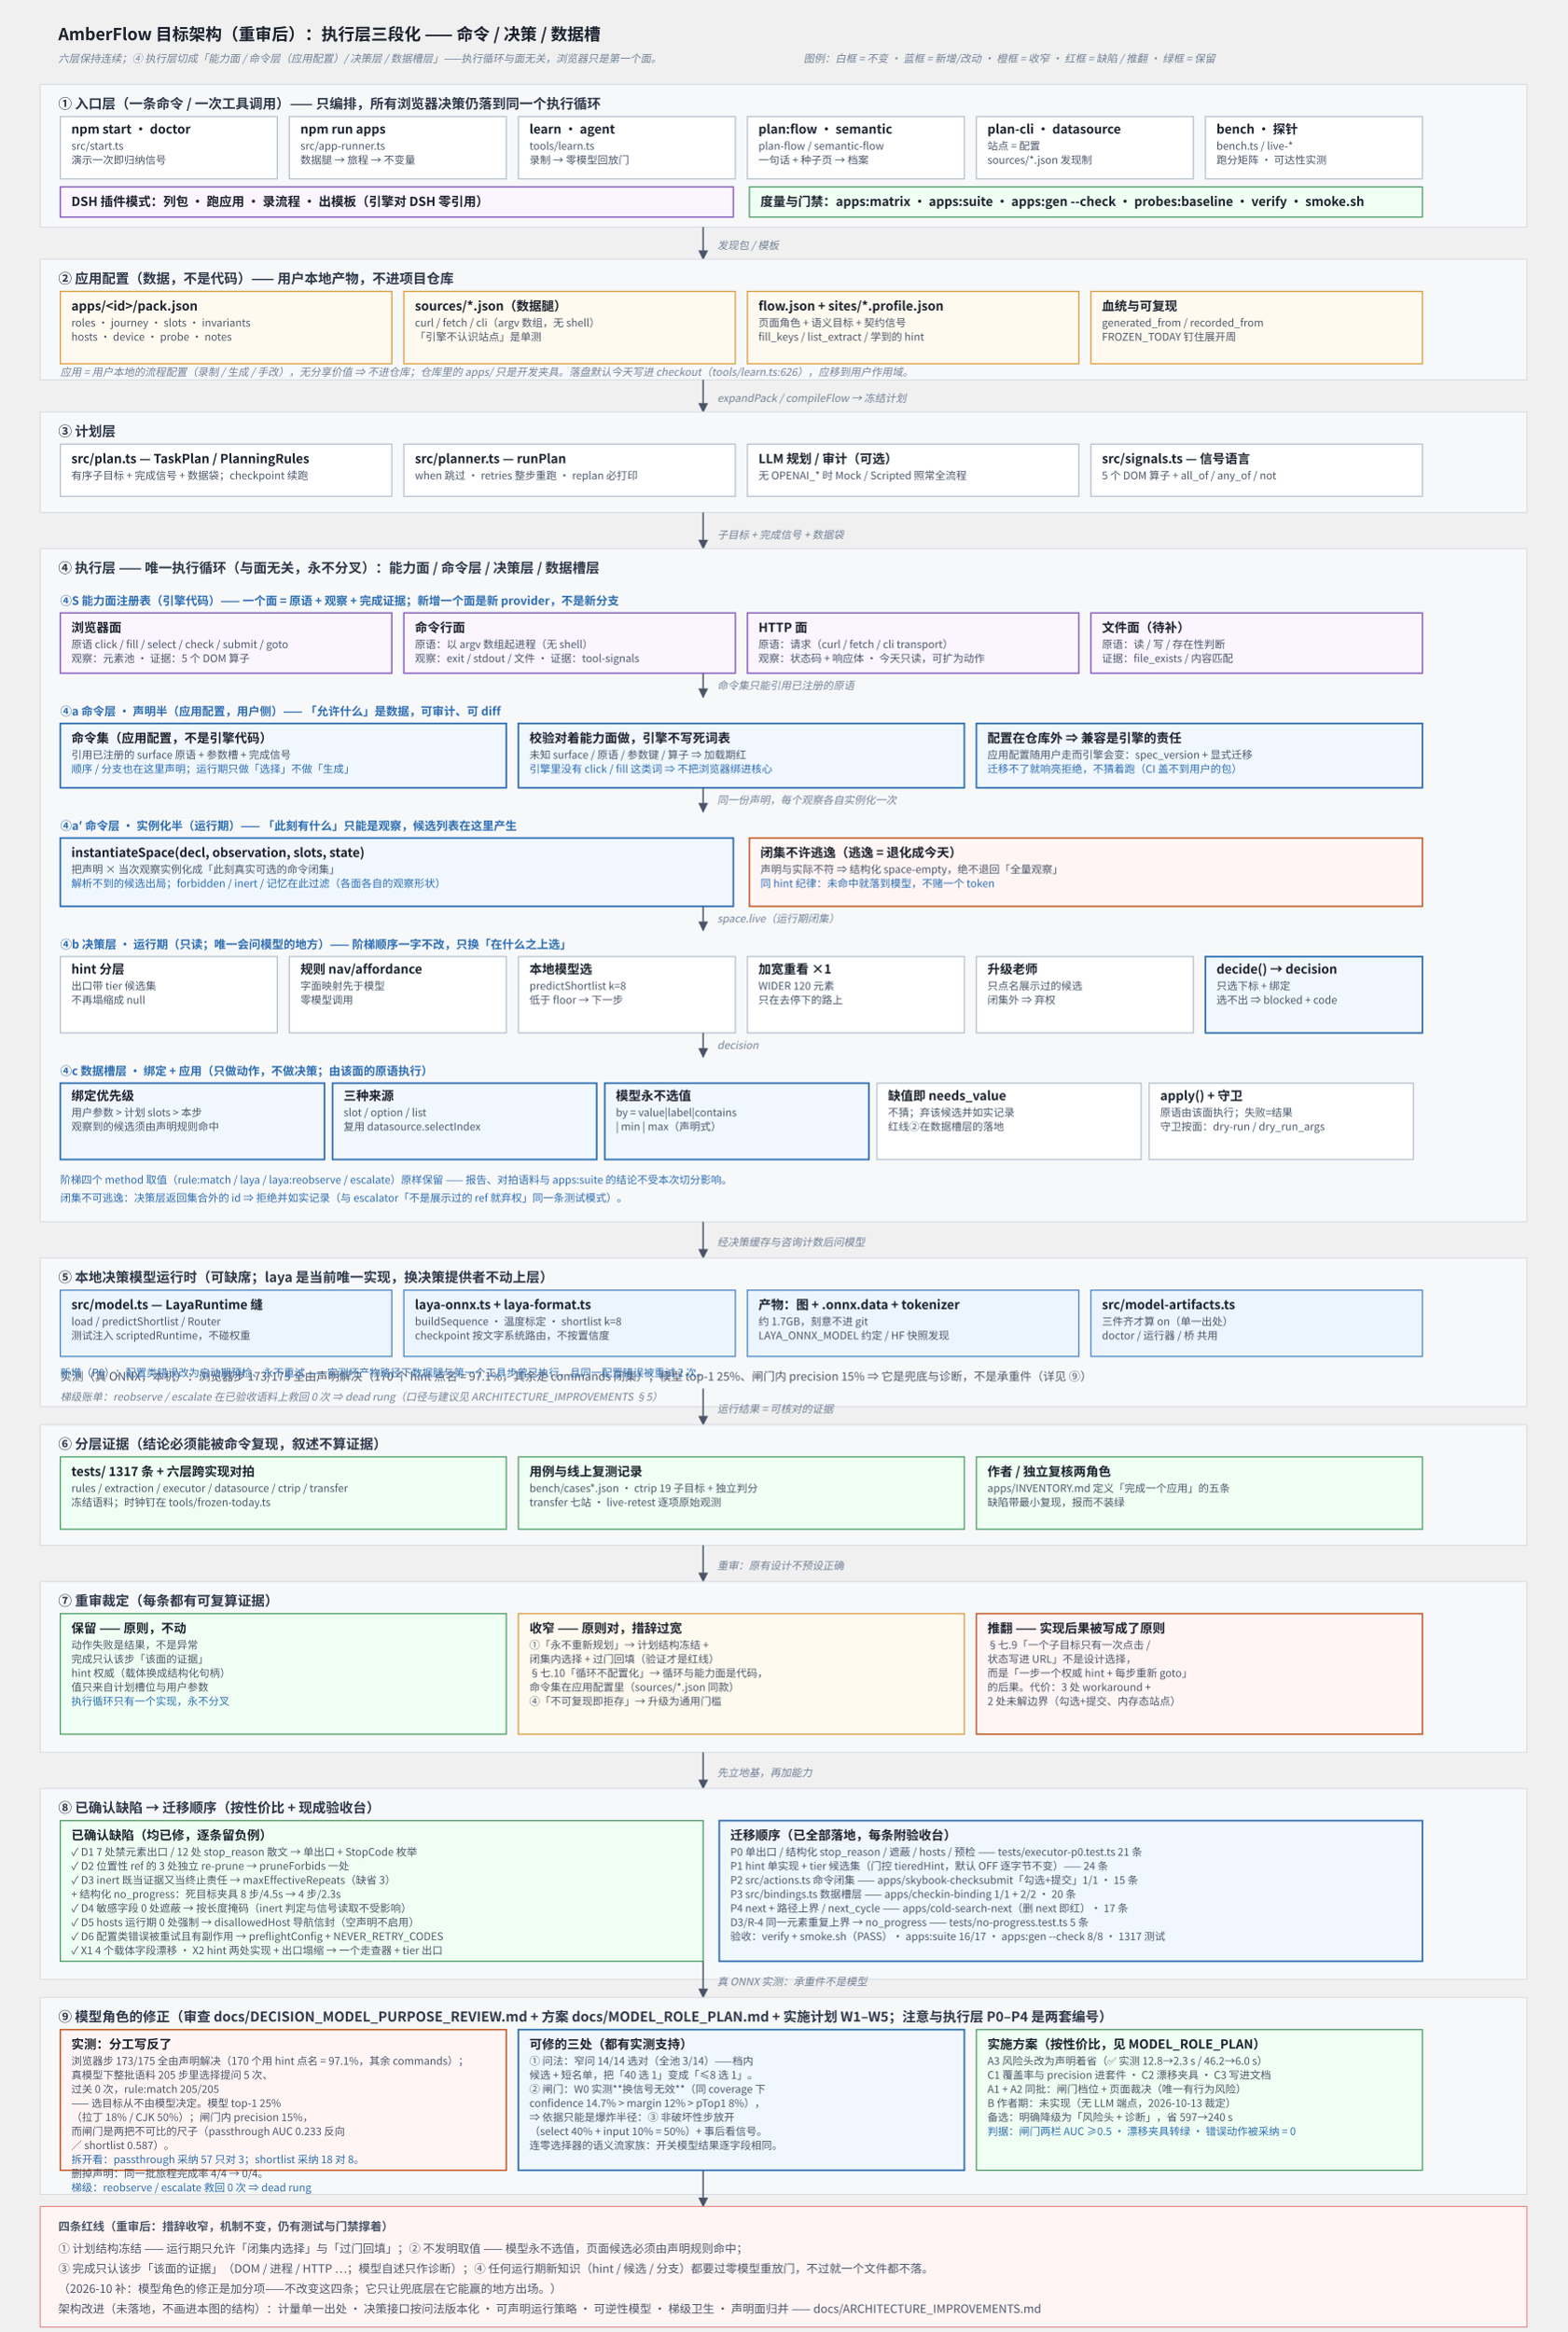
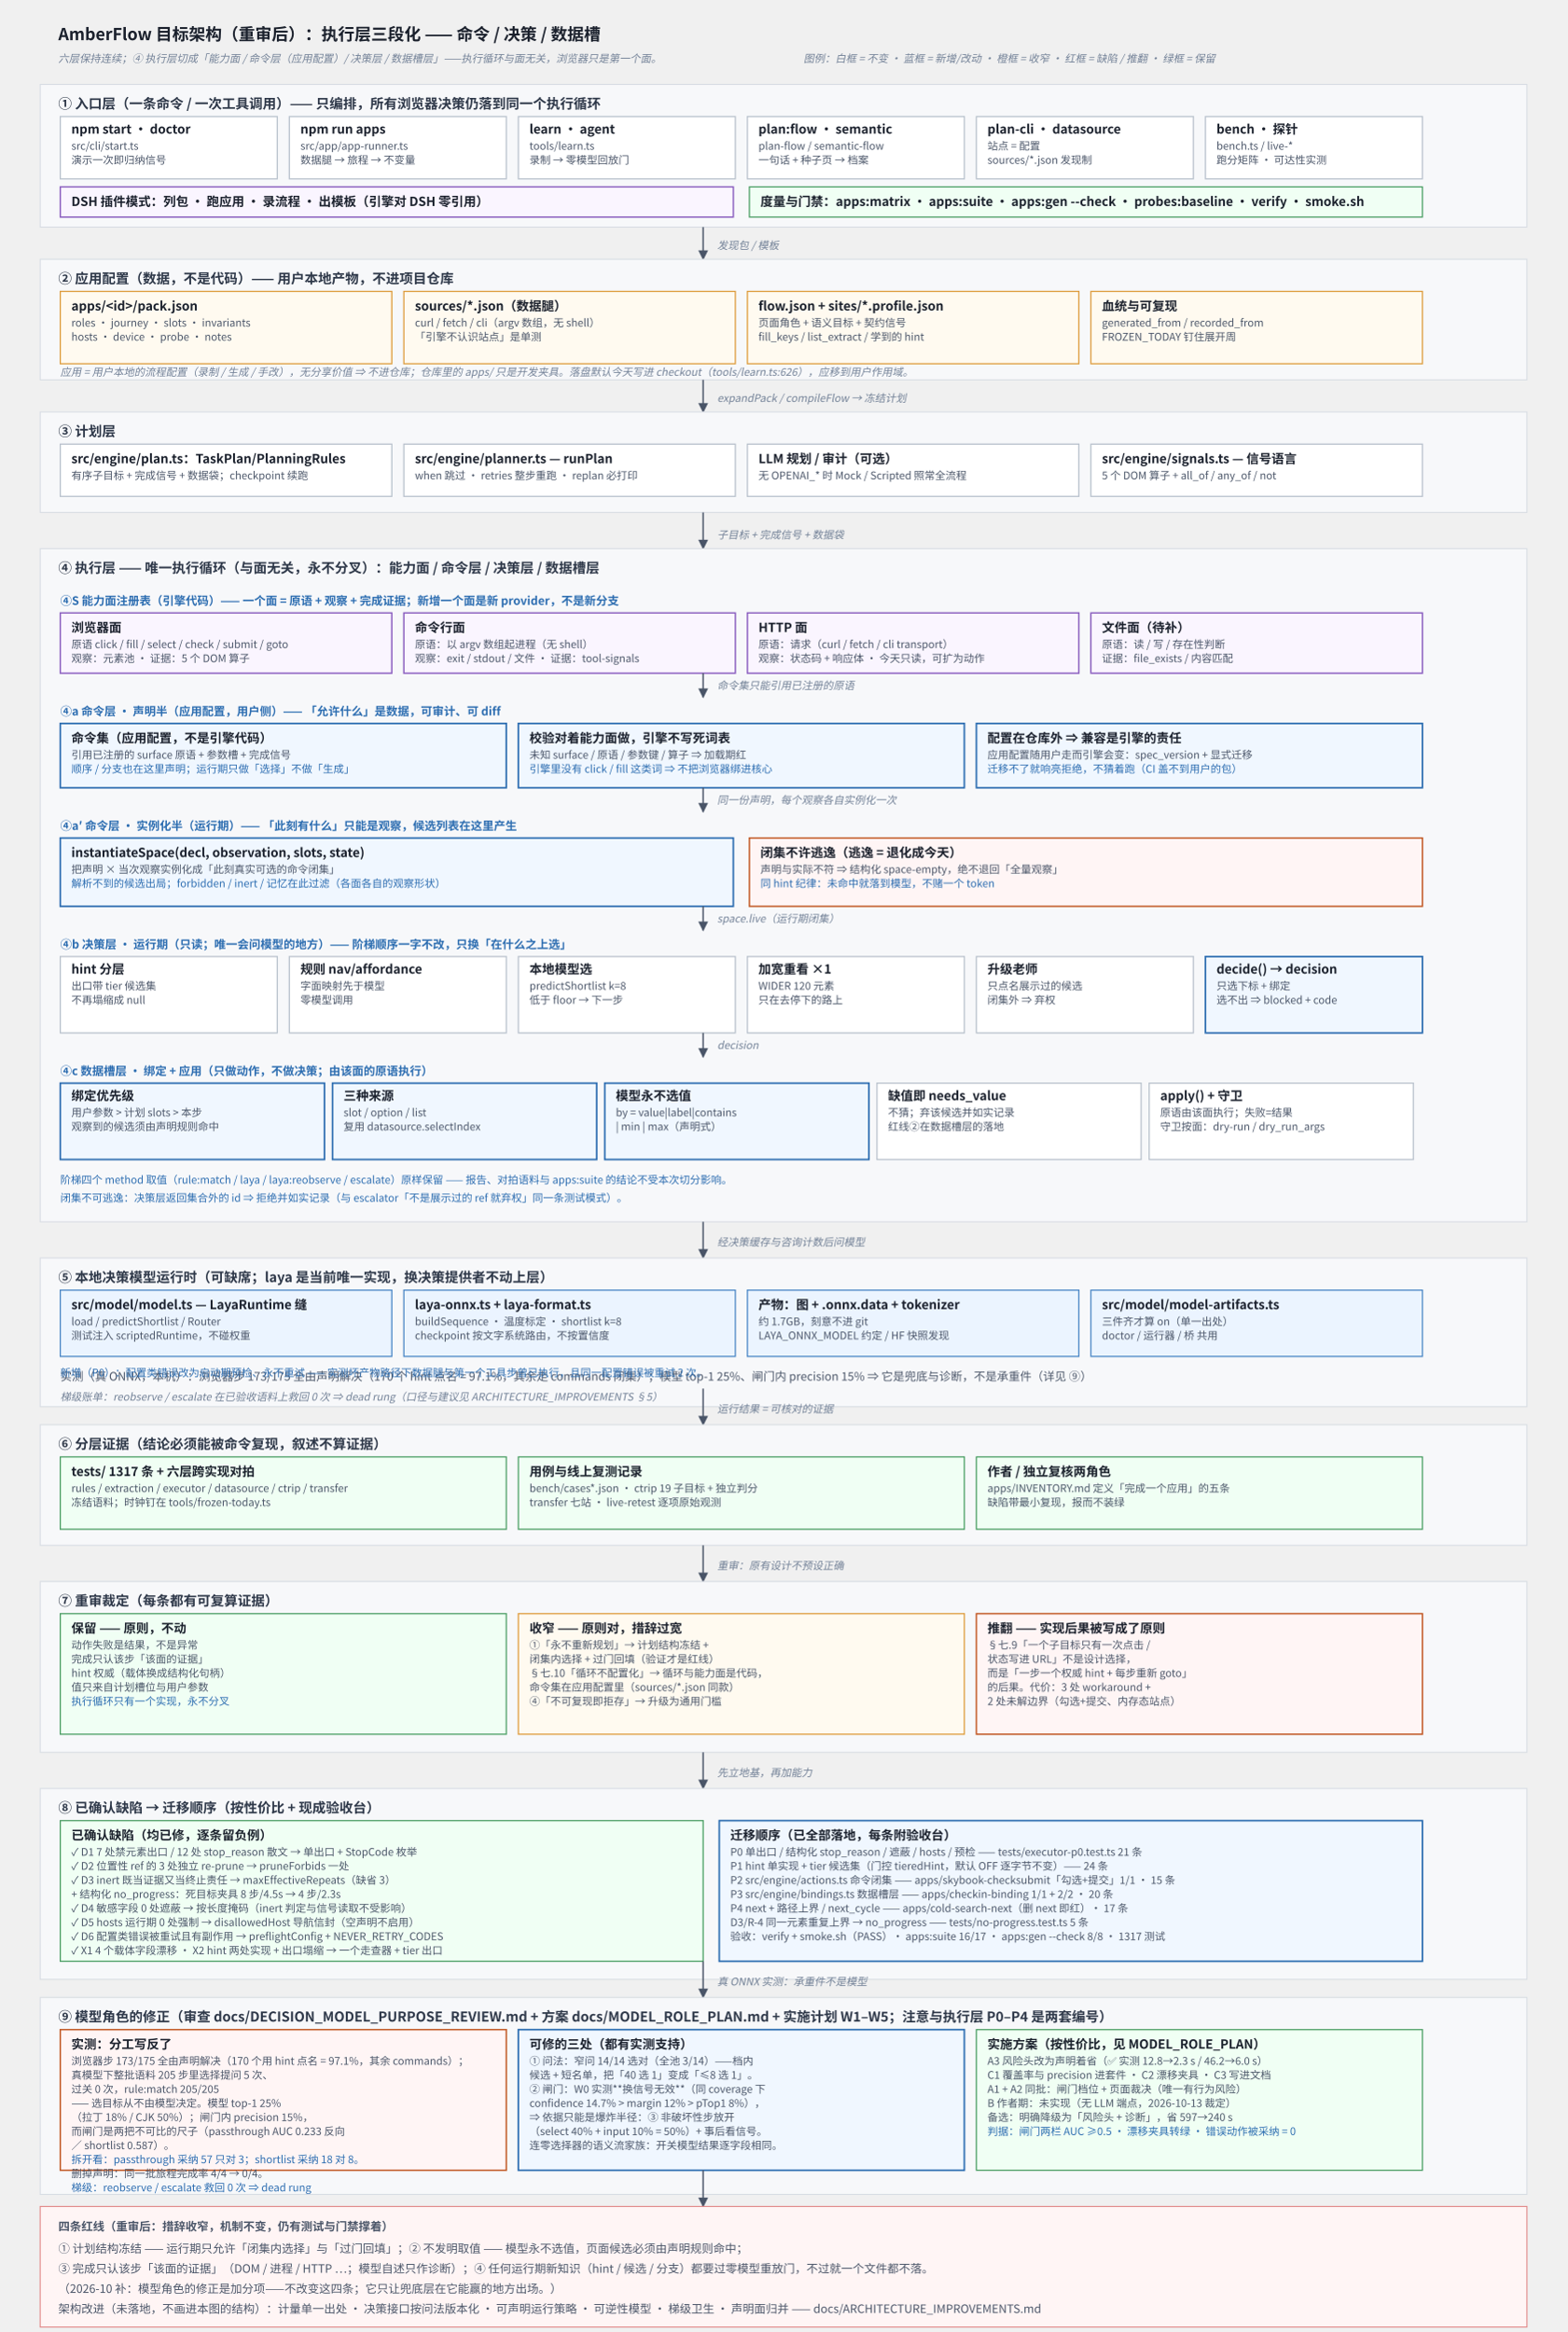
<svg xmlns="http://www.w3.org/2000/svg" width="1560" height="2320" viewBox="0 0 1560 2320" font-family="'PingFang SC','Microsoft YaHei','Noto Sans CJK SC','Source Han Sans CN','Helvetica Neue',Arial,sans-serif">
  <defs>
    <marker id="arr" viewBox="0 0 10 10" refX="9" refY="5" markerWidth="7" markerHeight="7" orient="auto-start-reverse">
      <path d="M0,0 L10,5 L0,10 z" fill="#4a5568" />
    </marker>
    <style>
.band{fill:#f7f8fa;stroke:#d7dce3;stroke-width:1}
.red{fill:#fff5f5;stroke:#e08383}
.lay{fill:#2d3748;font-size:13.5px;font-weight:700}
.title{fill:#1a202c;font-size:16.5px;font-weight:700}
.bx{fill:#fff;stroke:#b8c1cc;stroke-width:1.2}
.bxnew{fill:#f0f7ff;stroke:#2b6cb0;stroke-width:1.6}
.bxred{fill:#fff5f5;stroke:#c05621;stroke-width:1.4}
.bxd{fill:#fffaf0;stroke:#dd9b3b;stroke-width:1.2}
.bxm{fill:#ebf4ff;stroke:#4a86c5;stroke-width:1.2}
.bxe{fill:#f0fff4;stroke:#4a9d63;stroke-width:1.2}
.bxp{fill:#faf5ff;stroke:#8b5fbf;stroke-width:1.4}
.t{fill:#1a202c;font-size:12.5px;font-weight:600}
.s{fill:#4a5568;font-size:10.5px}
.sm{fill:#2b6cb0;font-size:10.5px}
.sub{fill:#2b6cb0;font-size:11.5px;font-weight:700}
.ln{stroke:#4a5568;stroke-width:1.4;fill:none}
.lbl{fill:#718096;font-size:10.5px;font-style:italic}
.foot{fill:#4a5568;font-size:11.5px}
</style>
  </defs>
  <text x="58" y="40" class="title">AmberFlow 目标架构（重审后）：执行层三段化 —— 命令 / 决策 / 数据槽</text>
  <text x="58" y="62" class="lbl">六层保持连续；④ 执行层切成「能力面 / 命令层（应用配置）/ 决策层 / 数据槽层」——执行循环与面无关，浏览器只是第一个面。</text>
  <text x="800" y="62" class="lbl">图例：白框 = 不变 · 蓝框 = 新增/改动 · 橙框 = 收窄 · 红框 = 缺陷 / 推翻 · 绿框 = 保留</text>
  <rect x="40" y="84" width="1480" height="142" class="band" />
  <text x="58" y="108" class="lay">① 入口层（一条命令 / 一次工具调用）—— 只编排，所有浏览器决策仍落到同一个执行循环</text>
  <rect x="60" y="116" width="216" height="62" class="bx" />
  <text x="71" y="133" class="t" font-size="11.5">npm start · doctor</text>
-   <text x="71" y="149" class="s">src/start.ts</text>
+   <text x="71" y="149" class="s">src/cli/start.ts</text>
  <text x="71" y="163" class="s">演示一次即归纳信号</text>
  <rect x="288" y="116" width="216" height="62" class="bx" />
  <text x="299" y="133" class="t" font-size="11.5">npm run apps</text>
-   <text x="299" y="149" class="s">src/app-runner.ts</text>
+   <text x="299" y="149" class="s">src/app/app-runner.ts</text>
  <text x="299" y="163" class="s">数据腿 → 旅程 → 不变量</text>
  <rect x="516" y="116" width="216" height="62" class="bx" />
  <text x="527" y="133" class="t" font-size="11.5">learn · agent</text>
  <text x="527" y="149" class="s">tools/learn.ts</text>
  <text x="527" y="163" class="s">录制 → 零模型回放门</text>
  <rect x="744" y="116" width="216" height="62" class="bx" />
  <text x="755" y="133" class="t" font-size="11.5">plan:flow · semantic</text>
  <text x="755" y="149" class="s">plan-flow / semantic-flow</text>
  <text x="755" y="163" class="s">一句话 + 种子页 → 档案</text>
  <rect x="972" y="116" width="216" height="62" class="bx" />
  <text x="983" y="133" class="t" font-size="11.5">plan-cli · datasource</text>
  <text x="983" y="149" class="s">站点 = 配置</text>
  <text x="983" y="163" class="s">sources/*.json 发现制</text>
  <rect x="1200" y="116" width="216" height="62" class="bx" />
  <text x="1211" y="133" class="t" font-size="11.5">bench · 探针</text>
  <text x="1211" y="149" class="s">bench.ts / live-*</text>
  <text x="1211" y="163" class="s">跑分矩阵 · 可达性实测</text>
  <rect x="60" y="186" width="670" height="30" class="bxp" />
  <text x="71" y="205" class="t" font-size="11">DSH 插件模式：列包 · 跑应用 · 录流程 · 出模板（引擎对 DSH 零引用）</text>
  <rect x="746" y="186" width="670" height="30" class="bxe" />
  <text x="757" y="205" class="t" font-size="11">度量与门禁：apps:matrix · apps:suite · apps:gen --check · probes:baseline · verify · smoke.sh</text>
  <path class="ln" d="M700,226 V258" marker-end="url(#arr)" />
  <text x="714" y="248" class="lbl">发现包 / 模板</text>
  <rect x="40" y="258" width="1480" height="120" class="band" />
  <text x="58" y="282" class="lay">② 应用配置（数据，不是代码）—— 用户本地产物，不进项目仓库</text>
  <rect x="60" y="290" width="330" height="72" class="bxd" />
  <text x="71" y="309" class="t" font-size="12.5">apps/&lt;id&gt;/pack.json</text>
  <text x="71" y="325" class="s">roles · journey · slots · invariants</text>
  <text x="71" y="339" class="s">hosts · device · probe · notes</text>
  <rect x="402" y="290" width="330" height="72" class="bxd" />
  <text x="413" y="309" class="t" font-size="12.5">sources/*.json（数据腿）</text>
  <text x="413" y="325" class="s">curl / fetch / cli（argv 数组，无 shell）</text>
  <text x="413" y="339" class="s">「引擎不认识站点」是单测</text>
  <rect x="744" y="290" width="330" height="72" class="bxd" />
  <text x="755" y="309" class="t" font-size="12.5">flow.json + sites/*.profile.json</text>
  <text x="755" y="325" class="s">页面角色 + 语义目标 + 契约信号</text>
  <text x="755" y="339" class="s">fill_keys / list_extract / 学到的 hint</text>
  <rect x="1086" y="290" width="330" height="72" class="bxd" />
  <text x="1097" y="309" class="t" font-size="12.5">血统与可复现</text>
  <text x="1097" y="325" class="s">generated_from / recorded_from</text>
  <text x="1097" y="339" class="s">FROZEN_TODAY 钉住展开周</text>
  <text x="60" y="374" class="lbl">应用 = 用户本地的流程配置（录制 / 生成 / 手改），无分享价值 ⇒ 不进仓库；仓库里的 apps/ 只是开发夹具。落盘默认今天写进 checkout（tools/learn.ts:626），应移到用户作用域。</text>
  <path class="ln" d="M700,378 V410" marker-end="url(#arr)" />
  <text x="714" y="400" class="lbl">expandPack / compileFlow → 冻结计划</text>
  <rect x="40" y="410" width="1480" height="100" class="band" />
  <text x="58" y="434" class="lay">③ 计划层</text>
  <rect x="60" y="442" width="330" height="52" class="bx" />
-   <text x="71" y="461" class="t" font-size="12.5">src/plan.ts — TaskPlan / PlanningRules</text>
+   <text x="71" y="461" class="t" font-size="12.5">src/engine/plan.ts：TaskPlan/PlanningRules</text>
  <text x="71" y="477" class="s">有序子目标 + 完成信号 + 数据袋；checkpoint 续跑</text>
  <rect x="402" y="442" width="330" height="52" class="bx" />
-   <text x="413" y="461" class="t" font-size="12.5">src/planner.ts — runPlan</text>
+   <text x="413" y="461" class="t" font-size="12.5">src/engine/planner.ts — runPlan</text>
  <text x="413" y="477" class="s">when 跳过 · retries 整步重跑 · replan 必打印</text>
  <rect x="744" y="442" width="330" height="52" class="bx" />
  <text x="755" y="461" class="t" font-size="12.5">LLM 规划 / 审计（可选）</text>
  <text x="755" y="477" class="s">无 OPENAI_* 时 Mock / Scripted 照常全流程</text>
  <rect x="1086" y="442" width="330" height="52" class="bx" />
-   <text x="1097" y="461" class="t" font-size="12.5">src/signals.ts — 信号语言</text>
+   <text x="1097" y="461" class="t" font-size="12.5">src/engine/signals.ts — 信号语言</text>
  <text x="1097" y="477" class="s">5 个 DOM 算子 + all_of / any_of / not</text>
  <path class="ln" d="M700,510 V546" marker-end="url(#arr)" />
  <text x="714" y="536" class="lbl">子目标 + 完成信号 + 数据袋</text>
  <rect x="40" y="546" width="1480" height="670" class="band" />
  <text x="58" y="570" class="lay">④ 执行层 —— 唯一执行循环（与面无关，永不分叉）：能力面 / 命令层 / 决策层 / 数据槽层</text>
  <text x="60" y="602" class="sub">④S  能力面注册表（引擎代码）—— 一个面 = 原语 + 观察 + 完成证据；新增一个面是新 provider，不是新分支</text>
  <rect x="60" y="610" width="330" height="60" class="bxp" />
  <text x="71" y="629" class="t" font-size="11.5">浏览器面</text>
  <text x="71" y="645" class="s">原语 click / fill / select / check / submit / goto</text>
  <text x="71" y="659" class="s">观察：元素池 · 证据：5 个 DOM 算子</text>
  <rect x="402" y="610" width="330" height="60" class="bxp" />
  <text x="413" y="629" class="t" font-size="11.5">命令行面</text>
  <text x="413" y="645" class="s">原语：以 argv 数组起进程（无 shell）</text>
  <text x="413" y="659" class="s">观察：exit / stdout / 文件 · 证据：tool-signals</text>
  <rect x="744" y="610" width="330" height="60" class="bxp" />
  <text x="755" y="629" class="t" font-size="11.5">HTTP 面</text>
  <text x="755" y="645" class="s">原语：请求（curl / fetch / cli transport）</text>
  <text x="755" y="659" class="s">观察：状态码 + 响应体 · 今天只读，可扩为动作</text>
  <rect x="1086" y="610" width="330" height="60" class="bxp" />
  <text x="1097" y="629" class="t" font-size="11.5">文件面（待补）</text>
  <text x="1097" y="645" class="s">原语：读 / 写 / 存在性判断</text>
  <text x="1097" y="659" class="s">证据：file_exists / 内容匹配</text>
  <path class="ln" d="M700,670 V694" marker-end="url(#arr)" />
  <text x="714" y="686" class="lbl">命令集只能引用已注册的原语</text>
  <text x="60" y="712" class="sub">④a  命令层 · 声明半（应用配置，用户侧）—— 「允许什么」是数据，可审计、可 diff</text>
  <rect x="60" y="720" width="444" height="64" class="bxnew" />
  <text x="71" y="739" class="t" font-size="11.5">命令集（应用配置，不是引擎代码）</text>
  <text x="71" y="755" class="s">引用已注册的 surface 原语 + 参数槽 + 完成信号</text>
  <text x="71" y="769" class="sm">顺序 / 分支也在这里声明；运行期只做「选择」不做「生成」</text>
  <rect x="516" y="720" width="444" height="64" class="bxnew" />
  <text x="527" y="739" class="t" font-size="11.5">校验对着能力面做，引擎不写死词表</text>
  <text x="527" y="755" class="s">未知 surface / 原语 / 参数键 / 算子 ⇒ 加载期红</text>
  <text x="527" y="769" class="sm">引擎里没有 click / fill 这类词 ⇒ 不把浏览器绑进核心</text>
  <rect x="972" y="720" width="444" height="64" class="bxnew" />
  <text x="983" y="739" class="t" font-size="11.5">配置在仓库外 ⇒ 兼容是引擎的责任</text>
  <text x="983" y="755" class="s">应用配置随用户走而引擎会变：spec_version + 显式迁移</text>
  <text x="983" y="769" class="sm">迁移不了就响亮拒绝，不猜着跑（CI 盖不到用户的包）</text>
  <path class="ln" d="M700,784 V808" marker-end="url(#arr)" />
  <text x="714" y="800" class="lbl">同一份声明，每个观察各自实例化一次</text>
  <text x="60" y="826" class="sub">④a′  命令层 · 实例化半（运行期）—— 「此刻有什么」只能是观察，候选列表在这里产生</text>
  <rect x="60" y="834" width="670" height="68" class="bxnew" />
  <text x="71" y="853" class="t" font-size="11.5">instantiateSpace(decl, observation, slots, state)</text>
  <text x="71" y="869" class="s">把声明 × 当次观察实例化成「此刻真实可选的命令闭集」</text>
  <text x="71" y="883" class="sm">解析不到的候选出局；forbidden / inert / 记忆在此过滤（各面各自的观察形状）</text>
  <rect x="746" y="834" width="670" height="68" class="bxred" />
  <text x="757" y="853" class="t" font-size="11.5">闭集不许逃逸（逃逸 = 退化成今天）</text>
  <text x="757" y="869" class="s">声明与实际不符 ⇒ 结构化 space-empty，绝不退回「全量观察」</text>
  <text x="757" y="883" class="sm">同 hint 纪律：未命中就落到模型，不赌一个 token</text>
  <path class="ln" d="M700,902 V926" marker-end="url(#arr)" />
  <text x="714" y="918" class="lbl">space.live（运行期闭集）</text>
  <text x="60" y="944" class="sub">④b  决策层 · 运行期（只读；唯一会问模型的地方）—— 阶梯顺序一字不改，只换「在什么之上选」</text>
  <rect x="60" y="952" width="216" height="76" class="bx" />
  <text x="71" y="969" class="t" font-size="11">hint 分层</text>
  <text x="71" y="985" class="s">出口带 tier 候选集</text>
  <text x="71" y="999" class="s">不再塌缩成 null</text>
  <rect x="288" y="952" width="216" height="76" class="bx" />
  <text x="299" y="969" class="t" font-size="11">规则 nav/affordance</text>
  <text x="299" y="985" class="s">字面映射先于模型</text>
  <text x="299" y="999" class="s">零模型调用</text>
  <rect x="516" y="952" width="216" height="76" class="bx" />
  <text x="527" y="969" class="t" font-size="11">本地模型选</text>
  <text x="527" y="985" class="s">predictShortlist k=8</text>
  <text x="527" y="999" class="s">低于 floor → 下一步</text>
  <rect x="744" y="952" width="216" height="76" class="bx" />
  <text x="755" y="969" class="t" font-size="11">加宽重看 ×1</text>
  <text x="755" y="985" class="s">WIDER 120 元素</text>
  <text x="755" y="999" class="s">只在去停下的路上</text>
  <rect x="972" y="952" width="216" height="76" class="bx" />
  <text x="983" y="969" class="t" font-size="11">升级老师</text>
  <text x="983" y="985" class="s">只点名展示过的候选</text>
  <text x="983" y="999" class="s">闭集外 ⇒ 弃权</text>
  <rect x="1200" y="952" width="216" height="76" class="bxnew" />
  <text x="1211" y="969" class="t" font-size="11">decide() → decision</text>
  <text x="1211" y="985" class="s">只选下标 + 绑定</text>
  <text x="1211" y="999" class="s">选不出 ⇒ blocked + code</text>
  <path class="ln" d="M700,1028 V1052" marker-end="url(#arr)" />
  <text x="714" y="1044" class="lbl">decision</text>
  <text x="60" y="1070" class="sub">④c  数据槽层 · 绑定 + 应用（只做动作，不做决策；由该面的原语执行）</text>
  <rect x="60" y="1078" width="263" height="76" class="bxnew" />
  <text x="71" y="1095" class="t" font-size="11">绑定优先级</text>
  <text x="71" y="1111" class="s">用户参数 &gt; 计划 slots &gt; 本步</text>
  <text x="71" y="1125" class="s">观察到的候选须由声明规则命中</text>
  <rect x="331" y="1078" width="263" height="76" class="bxnew" />
  <text x="342" y="1095" class="t" font-size="11">三种来源</text>
  <text x="342" y="1111" class="s">slot / option / list</text>
  <text x="342" y="1125" class="s">复用 datasource.selectIndex</text>
  <rect x="602" y="1078" width="263" height="76" class="bxnew" />
  <text x="613" y="1095" class="t" font-size="11">模型永不选值</text>
  <text x="613" y="1111" class="s">by = value|label|contains</text>
  <text x="613" y="1125" class="s">| min | max（声明式）</text>
  <rect x="873" y="1078" width="263" height="76" class="bx" />
  <text x="884" y="1095" class="t" font-size="11">缺值即 needs_value</text>
  <text x="884" y="1111" class="s">不猜；弃该候选并如实记录</text>
  <text x="884" y="1125" class="s">红线②在数据槽层的落地</text>
  <rect x="1144" y="1078" width="263" height="76" class="bx" />
  <text x="1155" y="1095" class="t" font-size="11">apply() + 守卫</text>
  <text x="1155" y="1111" class="s">原语由该面执行；失败=结果</text>
  <text x="1155" y="1125" class="s">守卫按面：dry-run / dry_run_args</text>
  <text x="60" y="1178" class="sm">阶梯四个 method 取值（rule:match / laya / laya:reobserve / escalate）原样保留 —— 报告、对拍语料与 apps:suite 的结论不受本次切分影响。</text>
  <text x="60" y="1196" class="sm">闭集不可逃逸：决策层返回集合外的 id ⇒ 拒绝并如实记录（与 escalator「不是展示过的 ref 就弃权」同一条测试模式）。</text>
  <path class="ln" d="M700,1216 V1252" marker-end="url(#arr)" />
  <text x="714" y="1240" class="lbl">经决策缓存与咨询计数后问模型</text>
  <rect x="40" y="1252" width="1480" height="148" class="band" />
  <text x="58" y="1276" class="lay">⑤ 本地决策模型运行时（可缺席；laya 是当前唯一实现，换决策提供者不动上层）</text>
  <rect x="60" y="1284" width="330" height="66" class="bxm" />
-   <text x="71" y="1303" class="t" font-size="12.5">src/model.ts — LayaRuntime 缝</text>
+   <text x="71" y="1303" class="t" font-size="12.5">src/model/model.ts — LayaRuntime 缝</text>
  <text x="71" y="1319" class="s">load / predictShortlist / Router</text>
  <text x="71" y="1333" class="s">测试注入 scriptedRuntime，不碰权重</text>
  <rect x="402" y="1284" width="330" height="66" class="bxm" />
  <text x="413" y="1303" class="t" font-size="12.5">laya-onnx.ts + laya-format.ts</text>
  <text x="413" y="1319" class="s">buildSequence · 温度标定 · shortlist k=8</text>
  <text x="413" y="1333" class="s">checkpoint 按文字系统路由，不按置信度</text>
  <rect x="744" y="1284" width="330" height="66" class="bxm" />
  <text x="755" y="1303" class="t" font-size="12.5">产物：图 + .onnx.data + tokenizer</text>
  <text x="755" y="1319" class="s">约 1.7GB，刻意不进 git</text>
  <text x="755" y="1333" class="s">LAYA_ONNX_MODEL 约定 / HF 快照发现</text>
  <rect x="1086" y="1284" width="330" height="66" class="bxm" />
-   <text x="1097" y="1303" class="t" font-size="12.5">src/model-artifacts.ts</text>
+   <text x="1097" y="1303" class="t" font-size="12.5">src/model/model-artifacts.ts</text>
  <text x="1097" y="1319" class="s">三件齐才算 on（单一出处）</text>
  <text x="1097" y="1333" class="s">doctor / 运行器 / 桥 共用</text>
  <text x="60" y="1374" class="foot">实测（真 ONNX，本机）：浏览器步 173/175 全由声明解决（170 个 hint 点名 = 97.1%，其余走 commands 闭集）；模型 top-1 25%、闸门内 precision 15% ⇒ 它是兜底与诊断，不是承重件（详见 ⑨）</text>
  <text x="60" y="1394" class="lbl">梯级账单：reobserve / escalate 在已验收语料上救回 0 次 ⇒ dead rung（口径与建议见 ARCHITECTURE_IMPROVEMENTS §5）</text>
  <text x="60" y="1370" class="sm">新增（P0）：配置类错误改为启动期预检、永不重试 —— 实测坏产物路径下数据腿与第一个工具步曾已执行，且同一配置错误被重试 2 次。</text>
  <path class="ln" d="M700,1382 V1418" marker-end="url(#arr)" />
  <text x="714" y="1406" class="lbl">运行结果 = 可核对的证据</text>
  <rect x="40" y="1418" width="1480" height="120" class="band" />
  <text x="58" y="1442" class="lay">⑥ 分层证据（结论必须能被命令复现，叙述不算证据）</text>
  <rect x="60" y="1450" width="444" height="72" class="bxe" />
  <text x="71" y="1469" class="t" font-size="12.5">tests/ 1317 条 + 六层跨实现对拍</text>
  <text x="71" y="1485" class="s">rules / extraction / executor / datasource / ctrip / transfer</text>
  <text x="71" y="1499" class="s">冻结语料；时钟钉在 tools/frozen-today.ts</text>
  <rect x="516" y="1450" width="444" height="72" class="bxe" />
  <text x="527" y="1469" class="t" font-size="12.5">用例与线上复测记录</text>
  <text x="527" y="1485" class="s">bench/cases*.json · ctrip 19 子目标 + 独立判分</text>
  <text x="527" y="1499" class="s">transfer 七站 · live-retest 逐项原始观测</text>
  <rect x="972" y="1450" width="444" height="72" class="bxe" />
  <text x="983" y="1469" class="t" font-size="12.5">作者 / 独立复核两角色</text>
  <text x="983" y="1485" class="s">apps/INVENTORY.md 定义「完成一个应用」的五条</text>
  <text x="983" y="1499" class="s">缺陷带最小复现，报而不装绿</text>
  <path class="ln" d="M700,1538 V1574" marker-end="url(#arr)" />
  <text x="714" y="1562" class="lbl">重审：原有设计不预设正确</text>
  <rect x="40" y="1574" width="1480" height="170" class="band" />
  <text x="58" y="1598" class="lay">⑦ 重审裁定（每条都有可复算证据）</text>
  <rect x="60" y="1606" width="444" height="120" class="bxe" />
  <text x="71" y="1625" class="t" font-size="12">保留 —— 原则，不动</text>
  <text x="71" y="1641" class="s">动作失败是结果，不是异常</text>
  <text x="71" y="1655" class="s">完成只认该步「该面的证据」</text>
  <text x="71" y="1669" class="s">hint 权威（载体换成结构化句柄）</text>
  <text x="71" y="1683" class="s">值只来自计划槽位与用户参数</text>
  <text x="71" y="1697" class="sm">执行循环只有一个实现，永不分叉</text>
  <rect x="516" y="1606" width="444" height="120" class="bxd" />
  <text x="527" y="1625" class="t" font-size="12">收窄 —— 原则对，措辞过宽</text>
  <text x="527" y="1641" class="s">①「永不重新规划」→ 计划结构冻结 +</text>
  <text x="527" y="1655" class="s">     闭集内选择 + 过门回填（验证才是红线）</text>
  <text x="527" y="1669" class="s">§七.10「循环不配置化」→ 循环与能力面是代码，</text>
  <text x="527" y="1683" class="s">     命令集在应用配置里（sources/*.json 同款）</text>
  <text x="527" y="1697" class="s">④「不可复现即拒存」→ 升级为通用门槛</text>
  <rect x="972" y="1606" width="444" height="120" class="bxred" />
  <text x="983" y="1625" class="t" font-size="12">推翻 —— 实现后果被写成了原则</text>
  <text x="983" y="1641" class="s">§七.9「一个子目标只有一次点击 /</text>
  <text x="983" y="1655" class="s">     状态写进 URL」不是设计选择，</text>
  <text x="983" y="1669" class="s">而是「一步一个权威 hint + 每步重新 goto」</text>
  <text x="983" y="1683" class="s">的后果。代价：3 处 workaround +</text>
  <text x="983" y="1697" class="s">2 处未解边界（勾选+提交、内存态站点）</text>
  <path class="ln" d="M700,1744 V1780" marker-end="url(#arr)" />
  <text x="714" y="1768" class="lbl">先立地基，再加能力</text>
  <rect x="40" y="1780" width="1480" height="190" class="band" />
  <text x="58" y="1804" class="lay">⑧ 已确认缺陷 → 迁移顺序（按性价比 + 现成验收台）</text>
  <rect x="60" y="1812" width="640" height="140" class="bxe" />
  <text x="71" y="1831" class="t" font-size="12">已确认缺陷（均已修，逐条留负例）</text>
  <text x="71" y="1847" class="s">✓ D1 7 处禁元素出口 / 12 处 stop_reason 散文 → 单出口 + StopCode 枚举</text>
  <text x="71" y="1861" class="s">✓ D2 位置性 ref 的 3 处独立 re-prune → pruneForbids 一处</text>
  <text x="71" y="1875" class="s">✓ D3 inert 既当证据又当终止责任 → maxEffectiveRepeats（缺省 3）</text>
  <text x="71" y="1889" class="s">      + 结构化 no_progress：死目标夹具 8 步/4.5s → 4 步/2.3s</text>
  <text x="71" y="1903" class="s">✓ D4 敏感字段 0 处遮蔽 → 按长度掩码（inert 判定与信号读取不受影响）</text>
  <text x="71" y="1917" class="s">✓ D5 hosts 运行期 0 处强制 → disallowedHost 导航信封（空声明不启用）</text>
  <text x="71" y="1931" class="s">✓ D6 配置类错误被重试且有副作用 → preflightConfig + NEVER_RETRY_CODES</text>
  <text x="71" y="1945" class="s">✓ X1 4 个载体字段漂移 · X2 hint 两处实现 + 出口塌缩 → 一个走查器 + tier 出口</text>
  <rect x="716" y="1812" width="700" height="140" class="bxnew" />
  <text x="727" y="1831" class="t" font-size="12">迁移顺序（已全部落地，每条附验收台）</text>
  <text x="727" y="1847" class="s">P0 单出口 / 结构化 stop_reason / 遮蔽 / hosts / 预检 —— tests/executor-p0.test.ts 21 条</text>
  <text x="727" y="1861" class="s">P1 hint 单实现 + tier 候选集（门控 tieredHint，默认 OFF 逐字节不变）—— 24 条</text>
-   <text x="727" y="1875" class="s">P2 src/actions.ts 命令闭集 —— apps/skybook-checksubmit「勾选+提交」1/1 · 15 条</text>
-   <text x="727" y="1889" class="s">P3 src/bindings.ts 数据槽层 —— apps/checkin-binding 1/1 + 2/2 · 20 条</text>
+   <text x="727" y="1875" class="s">P2 src/engine/actions.ts 命令闭集 —— apps/skybook-checksubmit「勾选+提交」1/1 · 15 条</text>
+   <text x="727" y="1889" class="s">P3 src/engine/bindings.ts 数据槽层 —— apps/checkin-binding 1/1 + 2/2 · 20 条</text>
  <text x="727" y="1903" class="s">P4 next + 路径上界 / next_cycle —— apps/cold-search-next（删 next 即红）· 17 条</text>
  <text x="727" y="1917" class="s">D3/R-4 同一元素重复上界 → no_progress —— tests/no-progress.test.ts 5 条</text>
  <text x="727" y="1931" class="s">验收：verify + smoke.sh（PASS）· apps:suite 16/17 · apps:gen --check 8/8 · 1317 测试</text>
  <path class="ln" d="M700,1952 V1988" marker-end="url(#arr)" />
  <text x="714" y="1976" class="lbl">真 ONNX 实测：承重件不是模型</text>
  <rect x="40" y="1988" width="1480" height="196" class="band" />
  <text x="58" y="2012" class="lay">⑨ 模型角色的修正（审查 docs/DECISION_MODEL_PURPOSE_REVIEW.md + 方案 docs/MODEL_ROLE_PLAN.md + 实施计划 W1–W5；注意与执行层 P0–P4 是两套编号）</text>
  <rect x="60" y="2020" width="444" height="140" class="bxred" />
  <text x="71" y="2039" class="t" font-size="12">实测：分工写反了</text>
  <text x="71" y="2055" class="s">浏览器步 173/175 全由声明解决（170 个用 hint 点名 = 97.1%，其余 commands）；</text>
  <text x="71" y="2069" class="s">真模型下整批语料 205 步里选择提问 5 次、</text>
  <text x="71" y="2083" class="s">过关 0 次，rule:match 205/205</text>
  <text x="71" y="2097" class="s">—— 选目标从不由模型决定。模型 top-1 25%</text>
  <text x="71" y="2111" class="s">（拉丁 18% / CJK 50%）；闸门内 precision 15%，</text>
  <text x="71" y="2125" class="s">而闸门是两把不可比的尺子（passthrough AUC 0.233 反向</text>
  <text x="71" y="2139" class="s">／ shortlist 0.587）。</text>
  <text x="71" y="2153" class="sm">拆开看：passthrough 采纳 57 只对 3；shortlist 采纳 18 对 8。</text>
  <text x="71" y="2167" class="s">删掉声明：同一批旅程完成率 4/4 → 0/4。</text>
  <text x="71" y="2181" class="sm">梯级：reobserve / escalate 救回 0 次 ⇒ dead rung</text>
  <rect x="516" y="2020" width="444" height="140" class="bxnew" />
  <text x="527" y="2039" class="t" font-size="12">可修的三处（都有实测支持）</text>
  <text x="527" y="2055" class="s">① 问法：窄问 14/14 选对（全池 3/14）——档内</text>
  <text x="527" y="2069" class="s">     候选 + 短名单，把「40 选 1」变成「≤8 选 1」。</text>
  <text x="527" y="2083" class="s">② 闸门：W0 实测**换信号无效**（同 coverage 下</text>
  <text x="527" y="2097" class="s">     confidence 14.7% &gt; margin 12% &gt; pTop1 8%），</text>
  <text x="527" y="2111" class="s">     ⇒ 依据只能是爆炸半径：③ 非破坏性步放开</text>
  <text x="527" y="2125" class="s">     （select 40% + input 10% = 50%）+ 事后看信号。</text>
  <text x="527" y="2139" class="s">连零选择器的语义流家族：开关模型结果逐字段相同。</text>
  <rect x="972" y="2020" width="444" height="140" class="bxe" />
  <text x="983" y="2039" class="t" font-size="12">实施方案（按性价比，见 MODEL_ROLE_PLAN）</text>
  <text x="983" y="2055" class="s">A3 风险头改为声明着省（✅ 实测 12.8→2.3 s / 46.2→6.0 s）</text>
  <text x="983" y="2069" class="s">C1 覆盖率与 precision 进套件 · C2 漂移夹具 · C3 写进文档</text>
  <text x="983" y="2083" class="s">A1 + A2 同批：闸门档位 + 页面裁决（唯一有行为风险）</text>
  <text x="983" y="2097" class="s">B  作者期：未实现（无 LLM 端点，2026-10-13 裁定）</text>
  <text x="983" y="2111" class="s">备选：明确降级为「风险头 + 诊断」，省 597→240 s</text>
  <text x="983" y="2125" class="sm">判据：闸门两栏 AUC ≥0.5 · 漂移夹具转绿 · 错误动作被采纳 = 0</text>
  <path class="ln" d="M700,2160 V2196" marker-end="url(#arr)" />
  <rect x="40" y="2196" width="1480" height="120" class="band red" />
  <text x="58" y="2220" class="foot" font-weight="700">四条红线（重审后：措辞收窄，机制不变，仍有测试与门禁撑着）</text>
  <text x="58" y="2242" class="foot">① 计划结构冻结 —— 运行期只允许「闭集内选择」与「过门回填」；② 不发明取值 —— 模型永不选值，页面候选必须由声明规则命中；</text>
  <text x="58" y="2262" class="foot">③ 完成只认该步「该面的证据」（DOM / 进程 / HTTP …；模型自述只作诊断）；④ 任何运行期新知识（hint / 候选 / 分支）都要过零模型重放门，不过就一个文件都不落。</text>
  <text x="58" y="2282" class="foot">（2026-10 补：模型角色的修正是加分项——不改变这四条；它只让兜底层在它能赢的地方出场。）</text>
  <text x="58" y="2302" class="foot">架构改进（未落地，不画进本图的结构）：计量单一出处 · 决策接口按问法版本化 · 可声明运行策略 · 可逆性模型 · 梯级卫生 · 声明面归并 —— docs/ARCHITECTURE_IMPROVEMENTS.md</text>
</svg>
